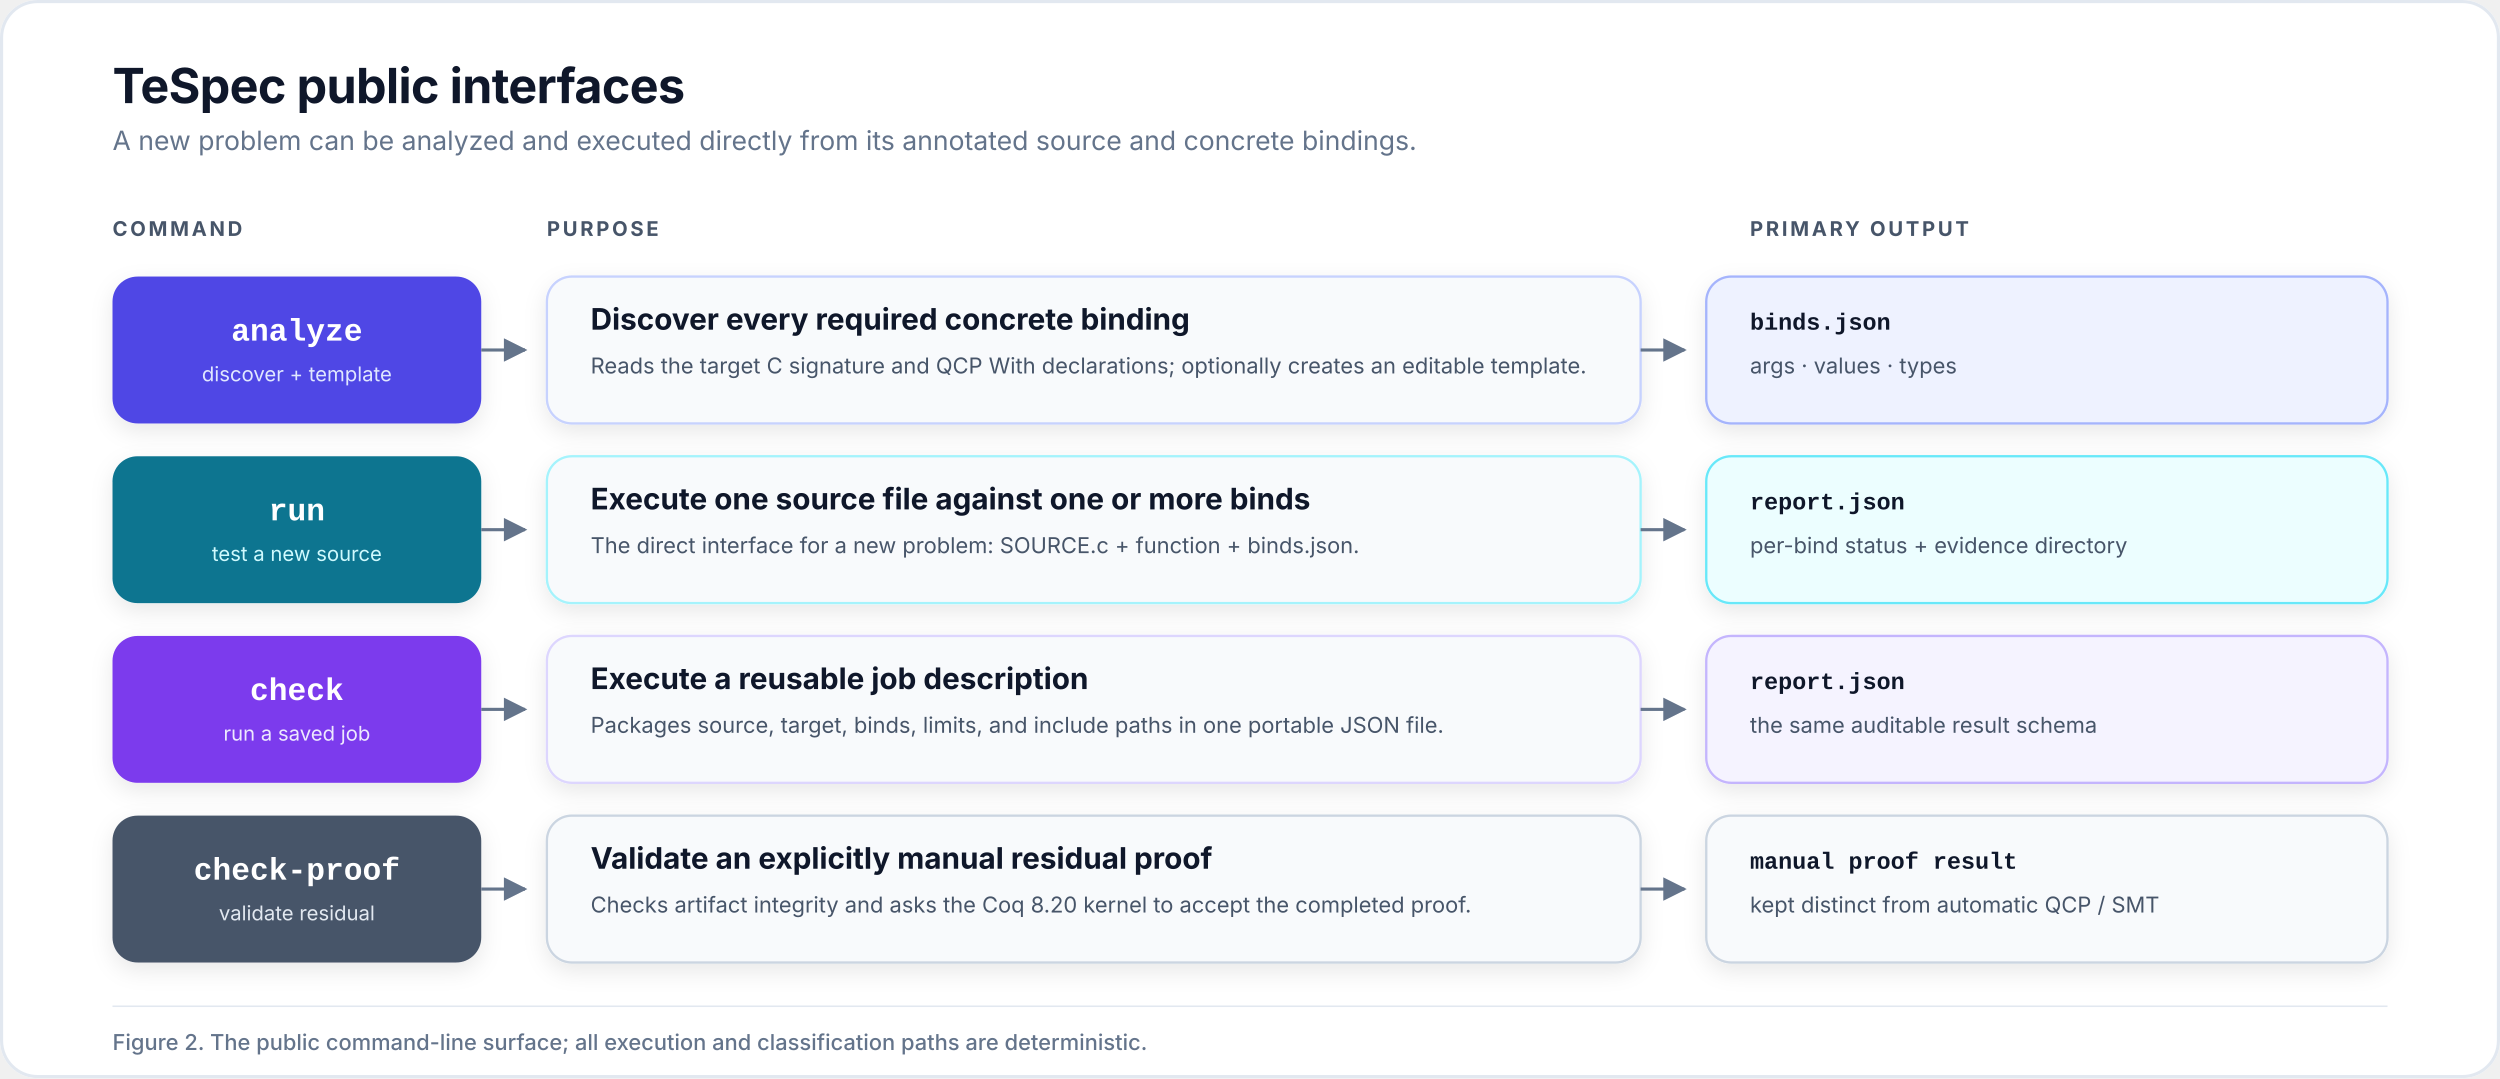
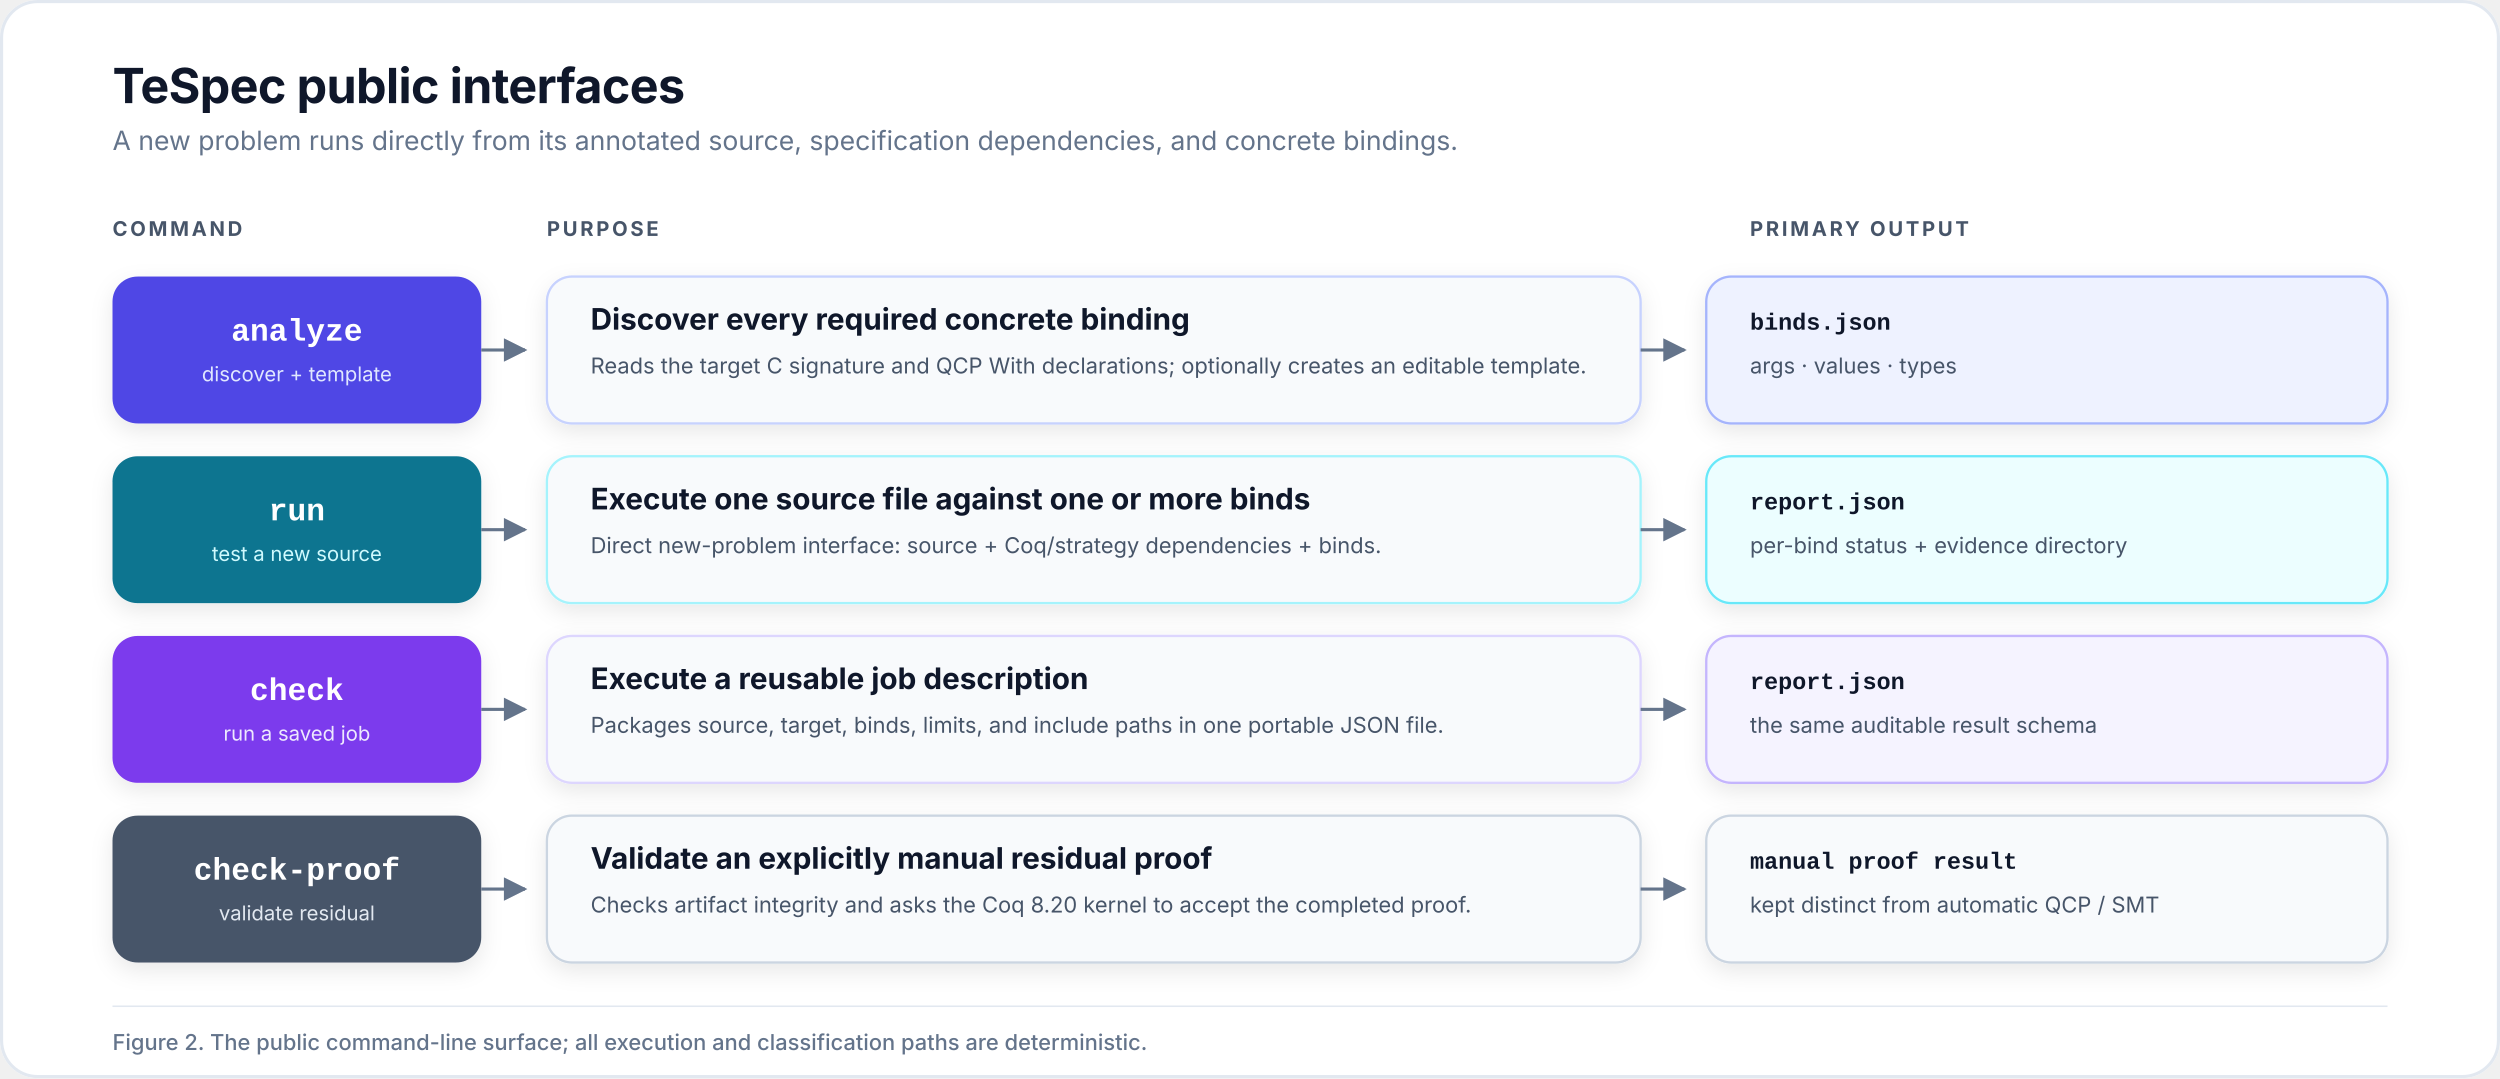
<svg xmlns="http://www.w3.org/2000/svg" width="1600" height="690" viewBox="0 0 1600 690" role="img" aria-labelledby="title desc">
  <defs>
    <filter id="shadow" x="-20%" y="-20%" width="140%" height="160%">
      <feDropShadow dx="0" dy="5" stdDeviation="7" flood-color="#0F172A" flood-opacity="0.09" />
    </filter>
    <marker id="arrow" viewBox="0 0 12 12" refX="10" refY="6" markerWidth="9" markerHeight="9" orient="auto">
      <path d="M1,1 L11,6 L1,11 Z" fill="#64748B" />
    </marker>
    <style>
      .sans { font-family: Inter, "Helvetica Neue", Arial, sans-serif; }
      .title { font-size: 31px; font-weight: 700; fill: #0F172A; letter-spacing: -0.4px; }
      .subtitle { font-size: 17px; fill: #64748B; }
      .stage { font-size: 13px; font-weight: 700; fill: #475569; letter-spacing: 1.7px; }
      .command { font-family: "SFMono-Regular", Consolas, "Liberation Mono", monospace; font-size: 20px; font-weight: 700; fill: #FFFFFF; }
      .card-title { font-size: 19px; font-weight: 700; fill: #0F172A; }
      .copy { font-size: 14px; fill: #475569; }
      .mono { font-family: "SFMono-Regular", Consolas, "Liberation Mono", monospace; font-size: 13px; fill: #334155; }
      .artifact { font-family: "SFMono-Regular", Consolas, "Liberation Mono", monospace; font-size: 15px; font-weight: 650; fill: #0F172A; }
      .caption { font-size: 14px; font-weight: 500; fill: #64748B; }
      .flow { fill: none; stroke: #64748B; stroke-width: 2; marker-end: url(#arrow); }
    </style>
  </defs>
  <rect width="1600" height="690" rx="24" fill="#FFFFFF" />
  <rect x="1" y="1" width="1598" height="688" rx="23" fill="none" stroke="#E2E8F0" stroke-width="2" />
  <g class="sans">
    <text x="72" y="66" class="title">TeSpec public interfaces</text>
-     <text x="72" y="96" class="subtitle">A new problem can be analyzed and executed directly from its annotated source and concrete bindings.</text>
+     <text x="72" y="96" class="subtitle">A new problem runs directly from its annotated source, specification dependencies, and concrete bindings.</text>
    <text x="72" y="151" class="stage">COMMAND</text>
    <text x="350" y="151" class="stage">PURPOSE</text>
    <text x="1120" y="151" class="stage">PRIMARY OUTPUT</text>
    <g filter="url(#shadow)">
      <rect x="72" y="177" width="236" height="94" rx="16" fill="#4F46E5" />
      <rect x="350" y="177" width="700" height="94" rx="16" fill="#F8FAFC" stroke="#C7D2FE" stroke-width="1.5" />
      <rect x="1092" y="177" width="436" height="94" rx="16" fill="#EEF2FF" stroke="#A5B4FC" stroke-width="1.5" />
    </g>
    <text x="190" y="218" text-anchor="middle" class="command">analyze</text>
    <text x="190" y="244" text-anchor="middle" font-size="13" fill="#E0E7FF">discover + template</text>
    <text x="378" y="211" class="card-title">Discover every required concrete binding</text>
    <text x="378" y="239" class="copy">Reads the target C signature and QCP With declarations; optionally creates an editable template.</text>
    <text x="1120" y="211" class="artifact">binds.json</text>
    <text x="1120" y="239" class="copy">args · values · types</text>
    <path class="flow" d="M308 224 H336" />
    <path class="flow" d="M1050 224 H1078" />
    <g filter="url(#shadow)">
      <rect x="72" y="292" width="236" height="94" rx="16" fill="#0E7490" />
      <rect x="350" y="292" width="700" height="94" rx="16" fill="#F8FAFC" stroke="#A5F3FC" stroke-width="1.5" />
      <rect x="1092" y="292" width="436" height="94" rx="16" fill="#ECFEFF" stroke="#67E8F9" stroke-width="1.5" />
    </g>
    <text x="190" y="333" text-anchor="middle" class="command">run</text>
    <text x="190" y="359" text-anchor="middle" font-size="13" fill="#CFFAFE">test a new source</text>
    <text x="378" y="326" class="card-title">Execute one source file against one or more binds</text>
-     <text x="378" y="354" class="copy">The direct interface for a new problem: SOURCE.c + function + binds.json.</text>
+     <text x="378" y="354" class="copy">Direct new-problem interface: source + Coq/strategy dependencies + binds.</text>
    <text x="1120" y="326" class="artifact">report.json</text>
    <text x="1120" y="354" class="copy">per-bind status + evidence directory</text>
    <path class="flow" d="M308 339 H336" />
    <path class="flow" d="M1050 339 H1078" />
    <g filter="url(#shadow)">
      <rect x="72" y="407" width="236" height="94" rx="16" fill="#7C3AED" />
      <rect x="350" y="407" width="700" height="94" rx="16" fill="#F8FAFC" stroke="#DDD6FE" stroke-width="1.5" />
      <rect x="1092" y="407" width="436" height="94" rx="16" fill="#F5F3FF" stroke="#C4B5FD" stroke-width="1.5" />
    </g>
    <text x="190" y="448" text-anchor="middle" class="command">check</text>
    <text x="190" y="474" text-anchor="middle" font-size="13" fill="#EDE9FE">run a saved job</text>
    <text x="378" y="441" class="card-title">Execute a reusable job description</text>
    <text x="378" y="469" class="copy">Packages source, target, binds, limits, and include paths in one portable JSON file.</text>
    <text x="1120" y="441" class="artifact">report.json</text>
    <text x="1120" y="469" class="copy">the same auditable result schema</text>
    <path class="flow" d="M308 454 H336" />
    <path class="flow" d="M1050 454 H1078" />
    <g filter="url(#shadow)">
      <rect x="72" y="522" width="236" height="94" rx="16" fill="#475569" />
      <rect x="350" y="522" width="700" height="94" rx="16" fill="#F8FAFC" stroke="#CBD5E1" stroke-width="1.5" />
      <rect x="1092" y="522" width="436" height="94" rx="16" fill="#F8FAFC" stroke="#CBD5E1" stroke-width="1.5" />
    </g>
    <text x="190" y="563" text-anchor="middle" class="command">check-proof</text>
    <text x="190" y="589" text-anchor="middle" font-size="13" fill="#E2E8F0">validate residual</text>
    <text x="378" y="556" class="card-title">Validate an explicitly manual residual proof</text>
    <text x="378" y="584" class="copy">Checks artifact integrity and asks the Coq 8.20 kernel to accept the completed proof.</text>
    <text x="1120" y="556" class="artifact">manual proof result</text>
    <text x="1120" y="584" class="copy">kept distinct from automatic QCP / SMT</text>
    <path class="flow" d="M308 569 H336" />
    <path class="flow" d="M1050 569 H1078" />
    <line x1="72" y1="644" x2="1528" y2="644" stroke="#E2E8F0" />
    <text x="72" y="672" class="caption">Figure 2. The public command-line surface; all execution and classification paths are deterministic.</text>
  </g>
</svg>
